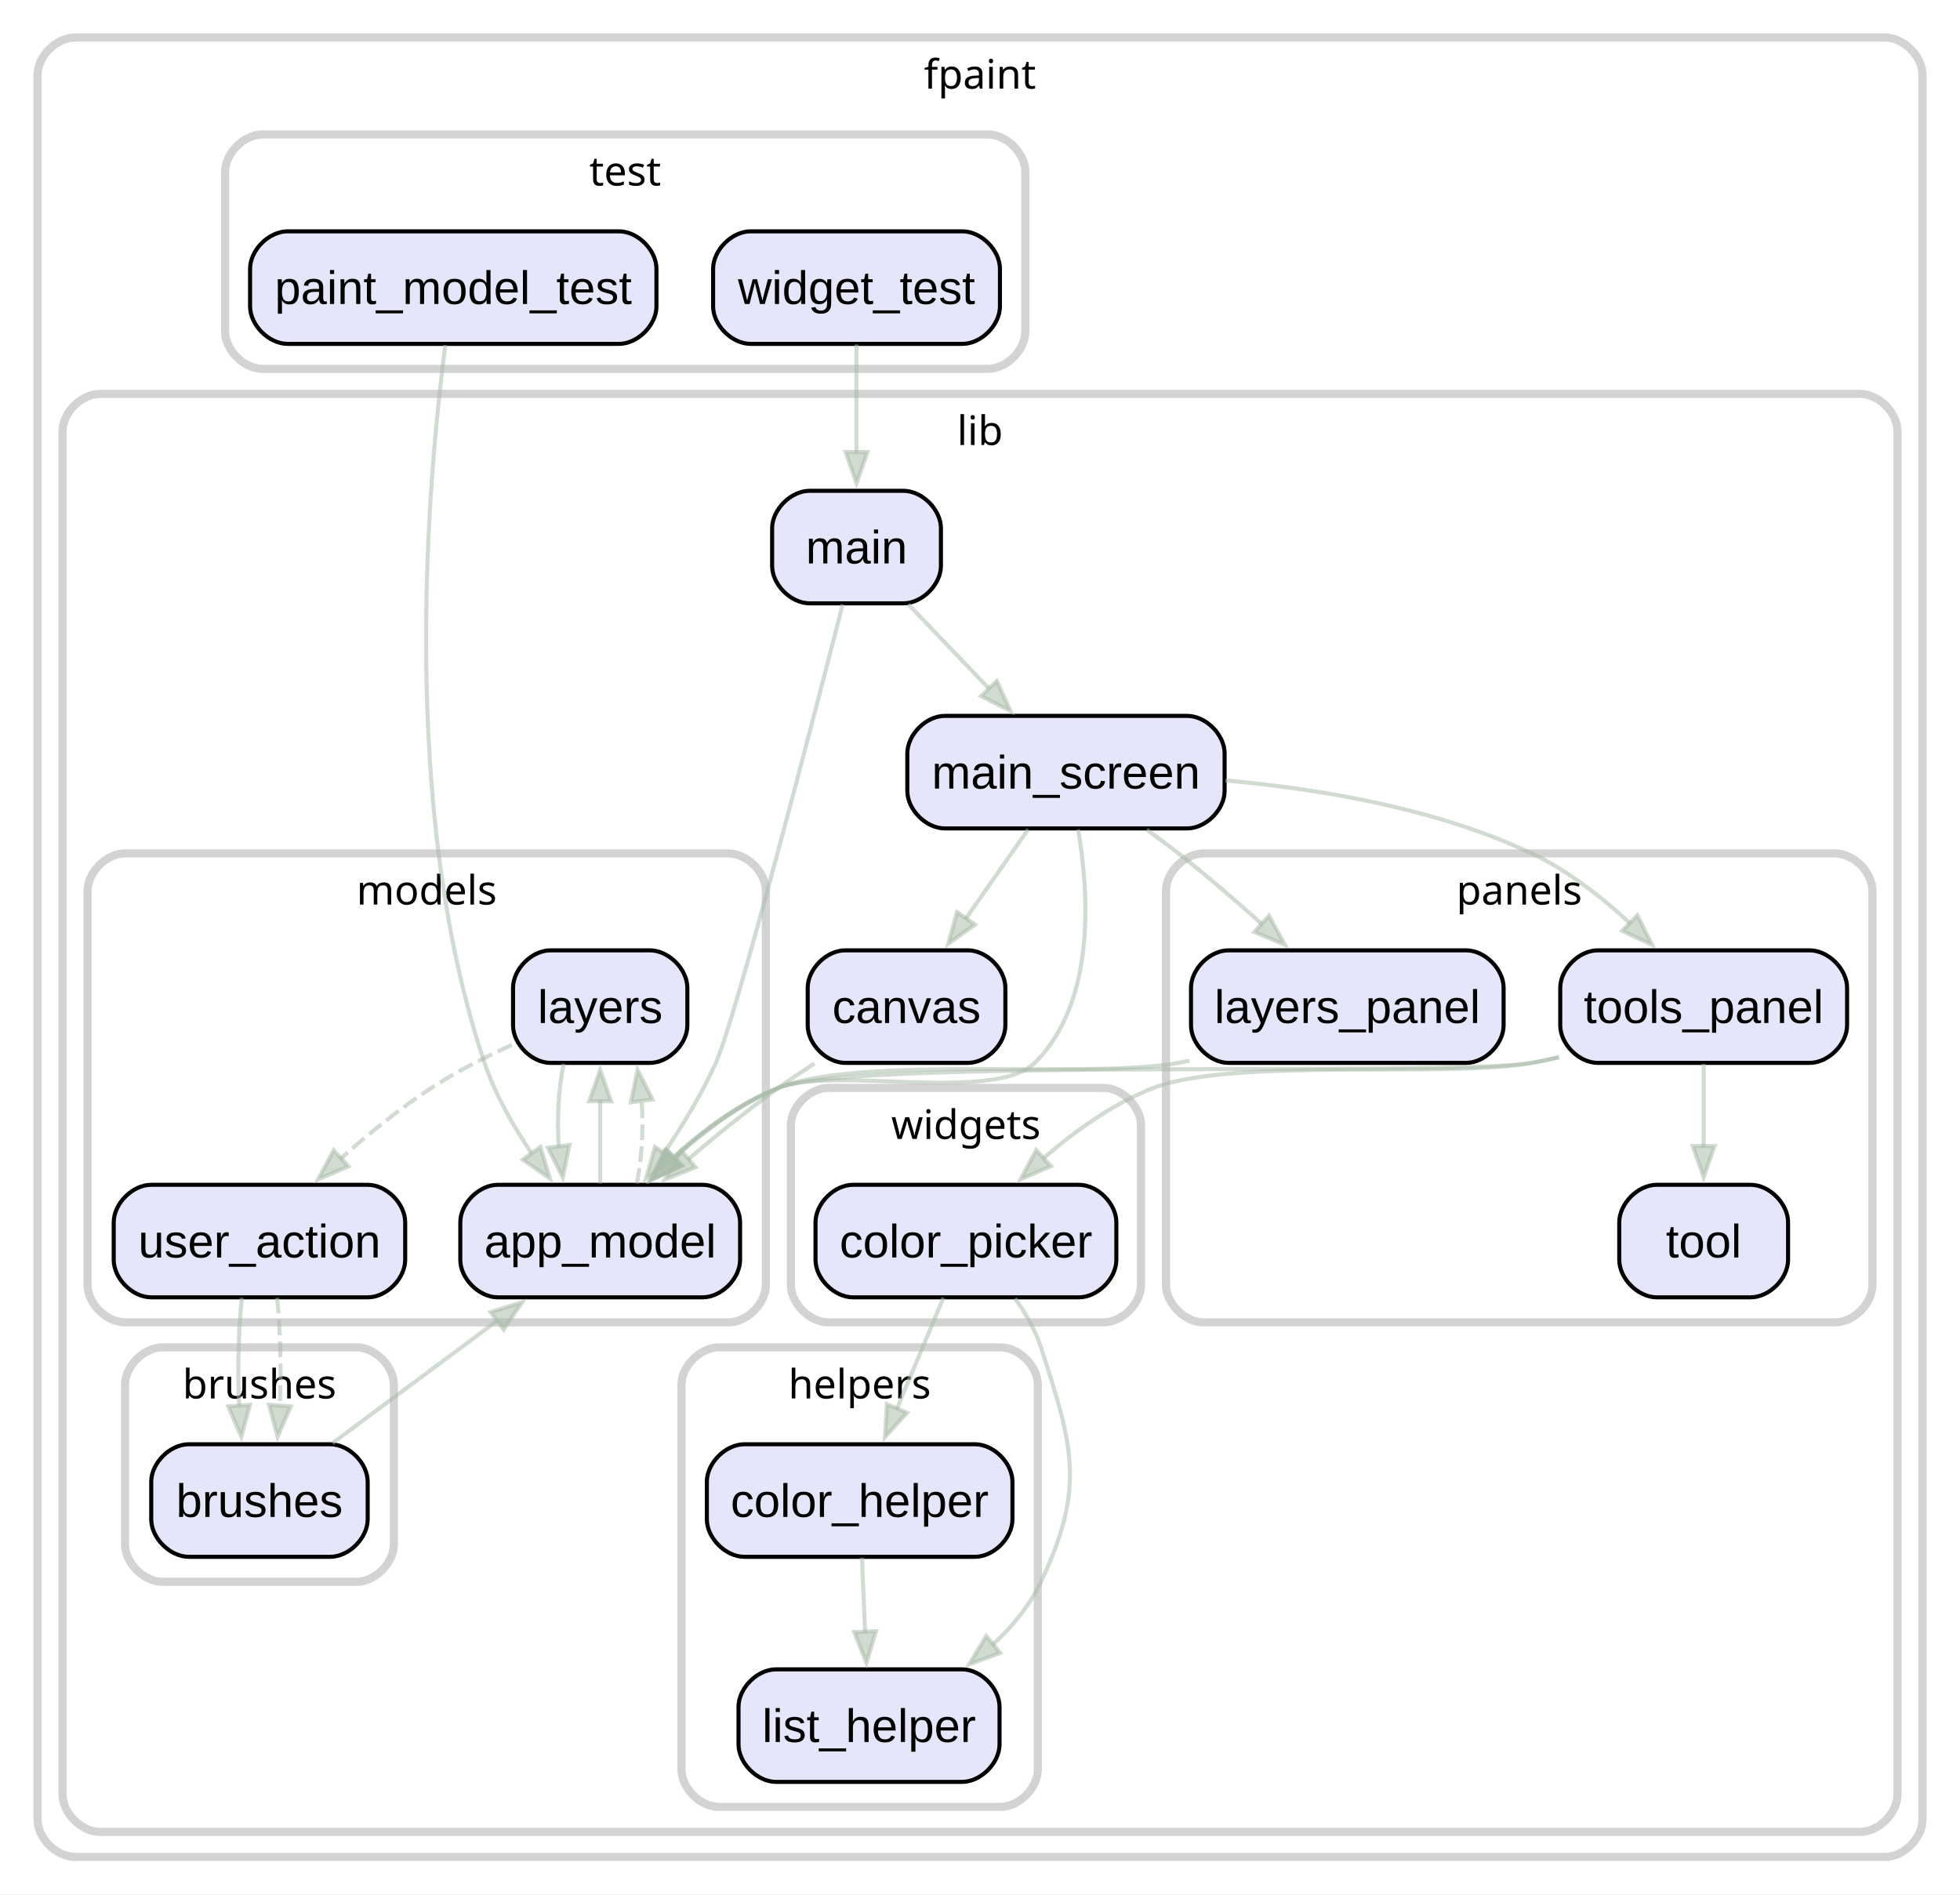
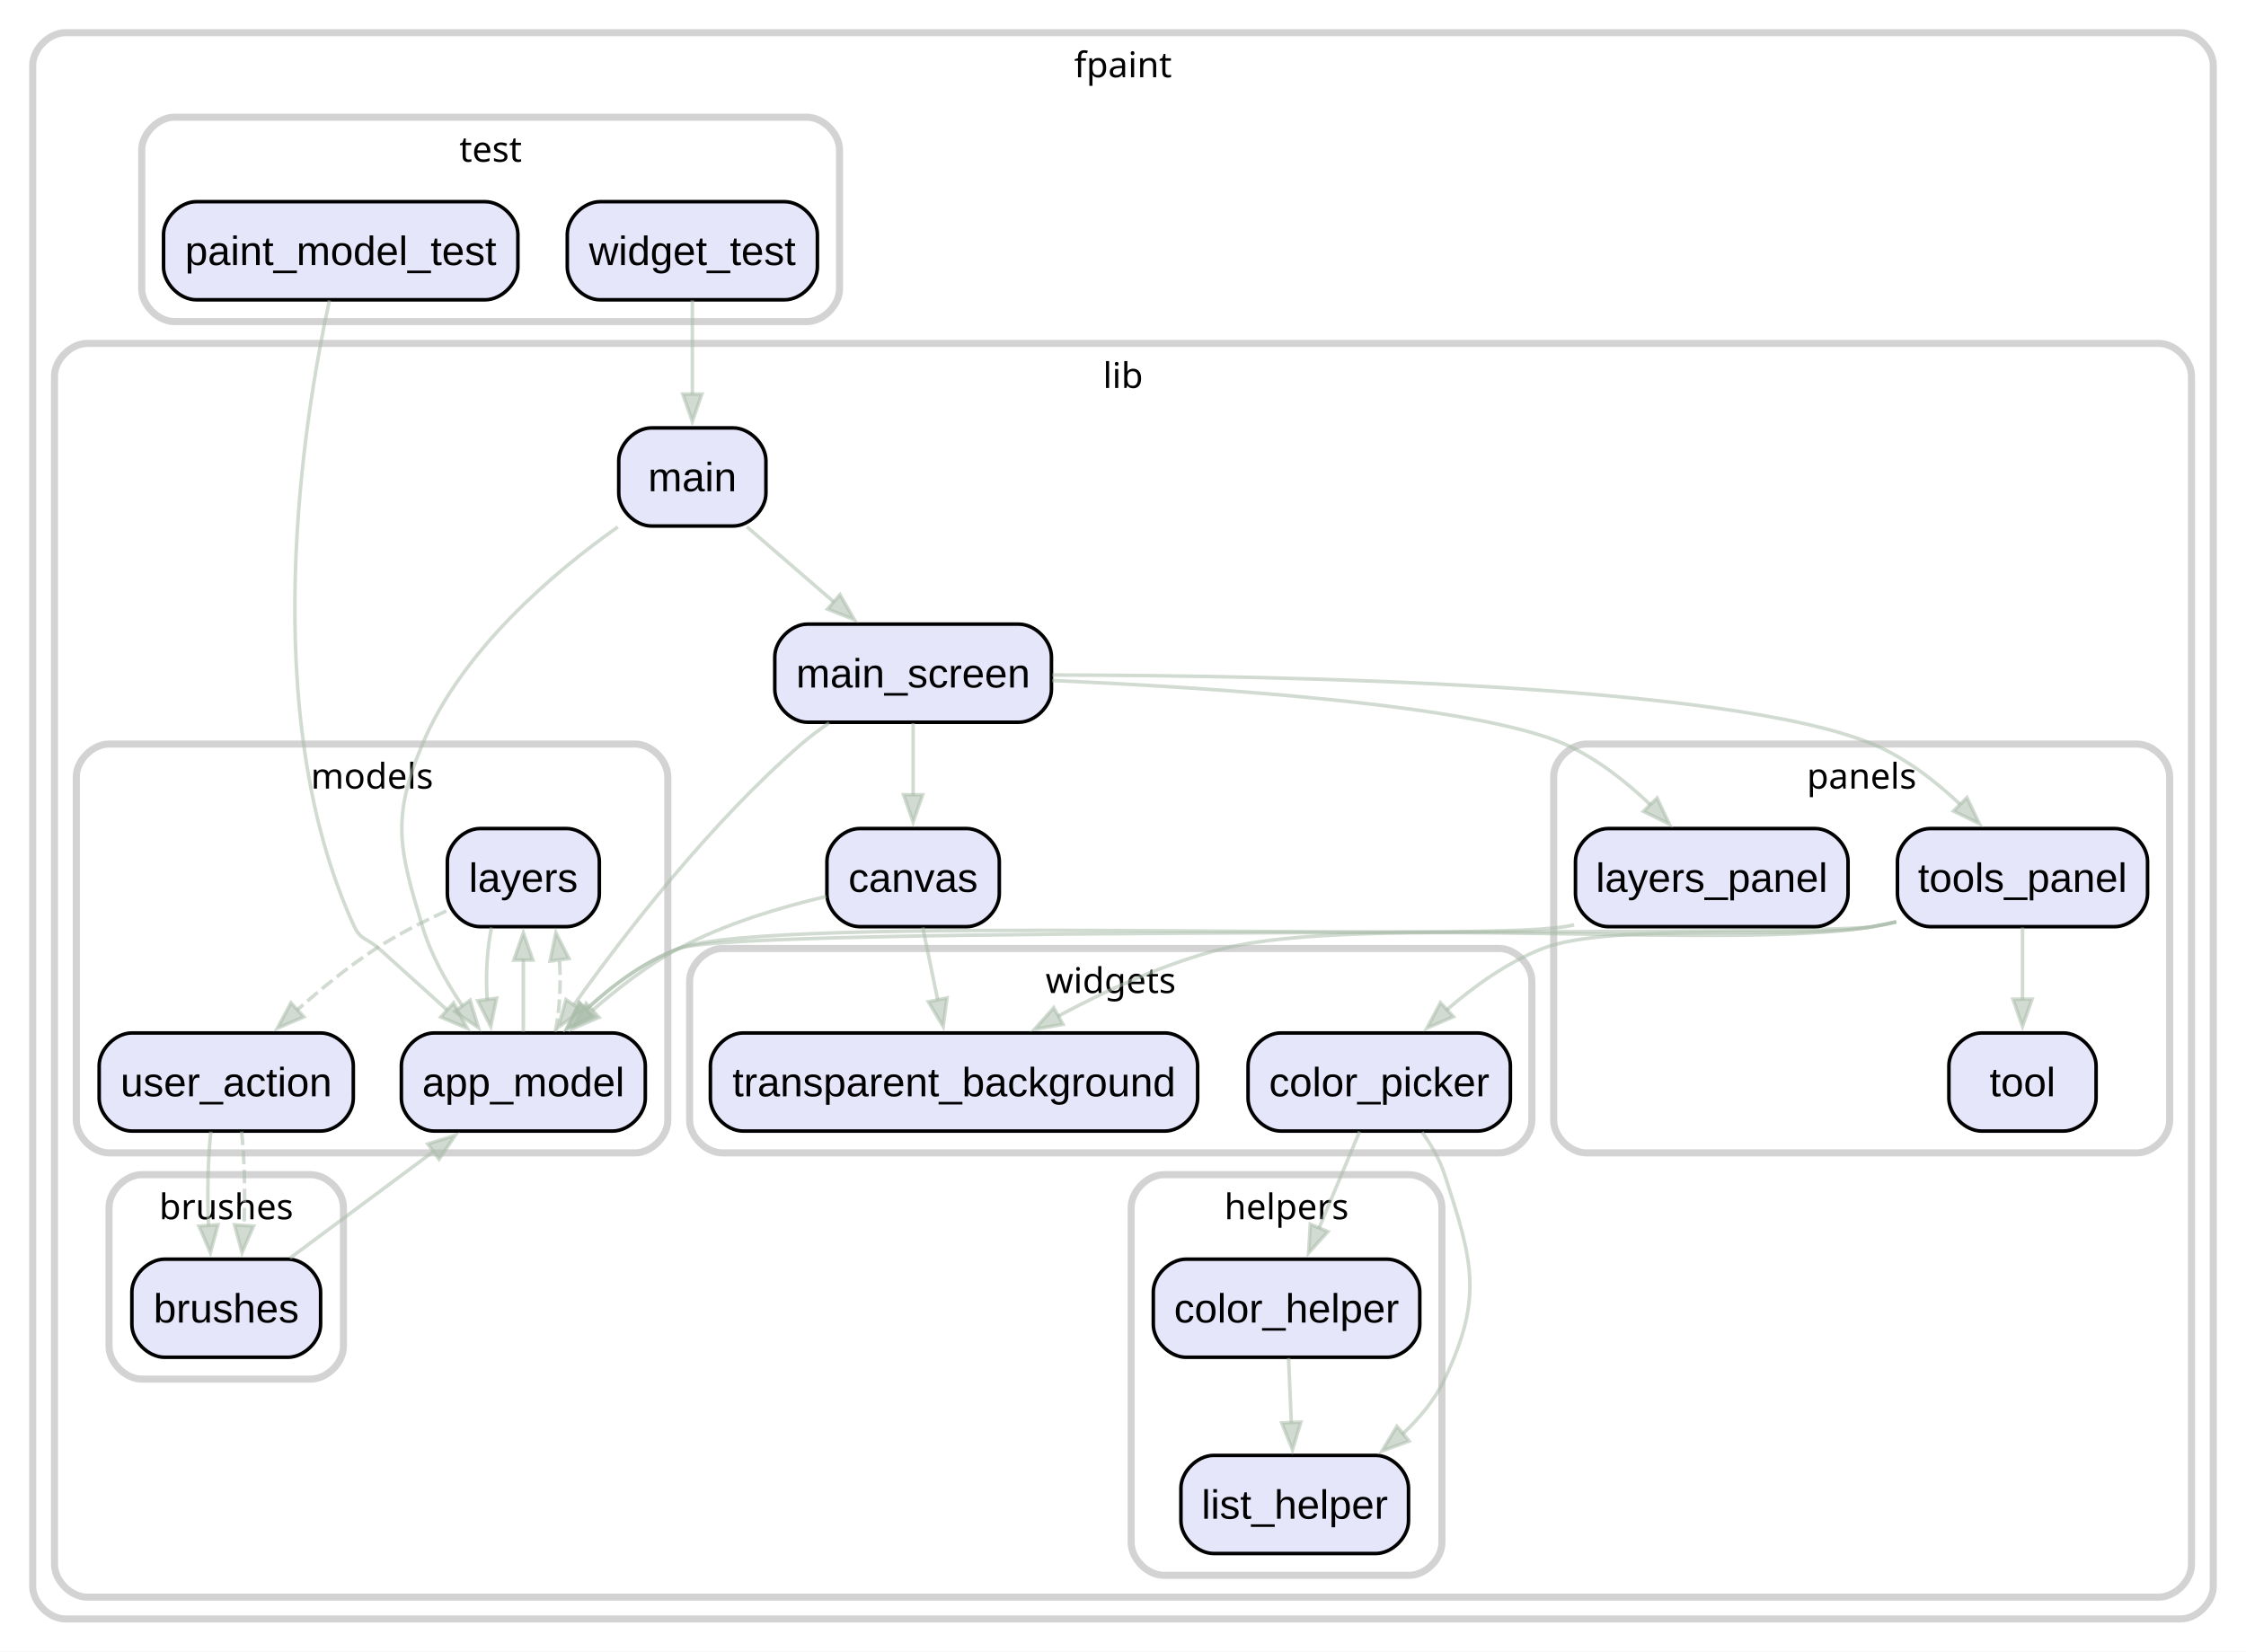
- <svg xmlns="http://www.w3.org/2000/svg" width="627pt" height="606pt" viewBox="0.00 0.00 627.00 606.00">
+ <svg xmlns="http://www.w3.org/2000/svg" width="824pt" height="606pt" viewBox="0.00 0.00 824.00 606.00">
  <g id="graph0" class="graph" transform="scale(1 1) rotate(0) translate(4 602)">
-     <polygon fill="white" stroke="none" points="-4,4 -4,-602 623,-602 623,4 -4,4" />
+     <polygon fill="white" stroke="none" points="-4,4 -4,-602 820,-602 820,4 -4,4" />
    <g id="clust1" class="cluster">
-       <path fill="none" stroke="lightgray" stroke-width="2.6" d="M20,-8C20,-8 599,-8 599,-8 605,-8 611,-14 611,-20 611,-20 611,-578 611,-578 611,-584 605,-590 599,-590 599,-590 20,-590 20,-590 14,-590 8,-584 8,-578 8,-578 8,-20 8,-20 8,-14 14,-8 20,-8" />
-       <text text-anchor="middle" x="309.5" y="-573.65" font-family="Arial Black" font-size="13.00">fpaint</text>
+       <path fill="none" stroke="lightgray" stroke-width="2.6" d="M20,-8C20,-8 796,-8 796,-8 802,-8 808,-14 808,-20 808,-20 808,-578 808,-578 808,-584 802,-590 796,-590 796,-590 20,-590 20,-590 14,-590 8,-584 8,-578 8,-578 8,-20 8,-20 8,-14 14,-8 20,-8" />
+       <text text-anchor="middle" x="408" y="-573.65" font-family="Arial Black" font-size="13.00">fpaint</text>
    </g>
    <g id="clust2" class="cluster">
-       <path fill="none" stroke="lightgray" stroke-width="2.6" d="M80,-484C80,-484 312,-484 312,-484 318,-484 324,-490 324,-496 324,-496 324,-547 324,-547 324,-553 318,-559 312,-559 312,-559 80,-559 80,-559 74,-559 68,-553 68,-547 68,-547 68,-496 68,-496 68,-490 74,-484 80,-484" />
-       <text text-anchor="middle" x="196" y="-542.65" font-family="Arial Black" font-size="13.00">test</text>
+       <path fill="none" stroke="lightgray" stroke-width="2.6" d="M60,-484C60,-484 292,-484 292,-484 298,-484 304,-490 304,-496 304,-496 304,-547 304,-547 304,-553 298,-559 292,-559 292,-559 60,-559 60,-559 54,-559 48,-553 48,-547 48,-547 48,-496 48,-496 48,-490 54,-484 60,-484" />
+       <text text-anchor="middle" x="176" y="-542.65" font-family="Arial Black" font-size="13.00">test</text>
    </g>
    <g id="clust3" class="cluster">
-       <path fill="none" stroke="lightgray" stroke-width="2.6" d="M28,-16C28,-16 591,-16 591,-16 597,-16 603,-22 603,-28 603,-28 603,-464 603,-464 603,-470 597,-476 591,-476 591,-476 28,-476 28,-476 22,-476 16,-470 16,-464 16,-464 16,-28 16,-28 16,-22 22,-16 28,-16" />
-       <text text-anchor="middle" x="309.5" y="-459.65" font-family="Arial Black" font-size="13.00">lib</text>
+       <path fill="none" stroke="lightgray" stroke-width="2.6" d="M28,-16C28,-16 788,-16 788,-16 794,-16 800,-22 800,-28 800,-28 800,-464 800,-464 800,-470 794,-476 788,-476 788,-476 28,-476 28,-476 22,-476 16,-470 16,-464 16,-464 16,-28 16,-28 16,-22 22,-16 28,-16" />
+       <text text-anchor="middle" x="408" y="-459.65" font-family="Arial Black" font-size="13.00">lib</text>
    </g>
    <g id="clust4" class="cluster">
      <path fill="none" stroke="lightgray" stroke-width="2.6" d="M48,-96C48,-96 110,-96 110,-96 116,-96 122,-102 122,-108 122,-108 122,-159 122,-159 122,-165 116,-171 110,-171 110,-171 48,-171 48,-171 42,-171 36,-165 36,-159 36,-159 36,-108 36,-108 36,-102 42,-96 48,-96" />
      <text text-anchor="middle" x="79" y="-154.65" font-family="Arial Black" font-size="13.00">brushes</text>
    </g>
    <g id="clust5" class="cluster">
-       <path fill="none" stroke="lightgray" stroke-width="2.6" d="M381,-179C381,-179 583,-179 583,-179 589,-179 595,-185 595,-191 595,-191 595,-317 595,-317 595,-323 589,-329 583,-329 583,-329 381,-329 381,-329 375,-329 369,-323 369,-317 369,-317 369,-191 369,-191 369,-185 375,-179 381,-179" />
-       <text text-anchor="middle" x="482" y="-312.65" font-family="Arial Black" font-size="13.00">panels</text>
+       <path fill="none" stroke="lightgray" stroke-width="2.6" d="M578,-179C578,-179 780,-179 780,-179 786,-179 792,-185 792,-191 792,-191 792,-317 792,-317 792,-323 786,-329 780,-329 780,-329 578,-329 578,-329 572,-329 566,-323 566,-317 566,-317 566,-191 566,-191 566,-185 572,-179 578,-179" />
+       <text text-anchor="middle" x="679" y="-312.65" font-family="Arial Black" font-size="13.00">panels</text>
    </g>
    <g id="clust6" class="cluster">
      <path fill="none" stroke="lightgray" stroke-width="2.6" d="M36,-179C36,-179 229,-179 229,-179 235,-179 241,-185 241,-191 241,-191 241,-317 241,-317 241,-323 235,-329 229,-329 229,-329 36,-329 36,-329 30,-329 24,-323 24,-317 24,-317 24,-191 24,-191 24,-185 30,-179 36,-179" />
      <text text-anchor="middle" x="132.5" y="-312.65" font-family="Arial Black" font-size="13.00">models</text>
    </g>
    <g id="clust7" class="cluster">
-       <path fill="none" stroke="lightgray" stroke-width="2.6" d="M226,-24C226,-24 316,-24 316,-24 322,-24 328,-30 328,-36 328,-36 328,-159 328,-159 328,-165 322,-171 316,-171 316,-171 226,-171 226,-171 220,-171 214,-165 214,-159 214,-159 214,-36 214,-36 214,-30 220,-24 226,-24" />
-       <text text-anchor="middle" x="271" y="-154.65" font-family="Arial Black" font-size="13.00">helpers</text>
+       <path fill="none" stroke="lightgray" stroke-width="2.6" d="M423,-24C423,-24 513,-24 513,-24 519,-24 525,-30 525,-36 525,-36 525,-159 525,-159 525,-165 519,-171 513,-171 513,-171 423,-171 423,-171 417,-171 411,-165 411,-159 411,-159 411,-36 411,-36 411,-30 417,-24 423,-24" />
+       <text text-anchor="middle" x="468" y="-154.65" font-family="Arial Black" font-size="13.00">helpers</text>
    </g>
    <g id="clust8" class="cluster">
-       <path fill="none" stroke="lightgray" stroke-width="2.6" d="M261,-179C261,-179 349,-179 349,-179 355,-179 361,-185 361,-191 361,-191 361,-242 361,-242 361,-248 355,-254 349,-254 349,-254 261,-254 261,-254 255,-254 249,-248 249,-242 249,-242 249,-191 249,-191 249,-185 255,-179 261,-179" />
-       <text text-anchor="middle" x="305" y="-237.65" font-family="Arial Black" font-size="13.00">widgets</text>
+       <path fill="none" stroke="lightgray" stroke-width="2.6" d="M261,-179C261,-179 546,-179 546,-179 552,-179 558,-185 558,-191 558,-191 558,-242 558,-242 558,-248 552,-254 546,-254 546,-254 261,-254 261,-254 255,-254 249,-248 249,-242 249,-242 249,-191 249,-191 249,-185 255,-179 261,-179" />
+       <text text-anchor="middle" x="403.5" y="-237.65" font-family="Arial Black" font-size="13.00">widgets</text>
    </g>
    <g id="node1" class="node">
-       <path fill="Lavender" stroke="black" stroke-width="1.3" d="M194,-528C194,-528 88,-528 88,-528 82,-528 76,-522 76,-516 76,-516 76,-504 76,-504 76,-498 82,-492 88,-492 88,-492 194,-492 194,-492 200,-492 206,-498 206,-504 206,-504 206,-516 206,-516 206,-522 200,-528 194,-528" />
-       <text text-anchor="middle" x="141" y="-504.75" font-family="Arial" font-size="15.00">paint_model_test</text>
+       <path fill="Lavender" stroke="black" stroke-width="1.3" d="M174,-528C174,-528 68,-528 68,-528 62,-528 56,-522 56,-516 56,-516 56,-504 56,-504 56,-498 62,-492 68,-492 68,-492 174,-492 174,-492 180,-492 186,-498 186,-504 186,-504 186,-516 186,-516 186,-522 180,-528 174,-528" />
+       <text text-anchor="middle" x="121" y="-504.75" font-family="Arial" font-size="15.00">paint_model_test</text>
    </g>
    <g id="node9" class="node">
      <path fill="Lavender" stroke="black" stroke-width="1.3" d="M220.75,-223C220.75,-223 155.25,-223 155.25,-223 149.25,-223 143.25,-217 143.25,-211 143.25,-211 143.25,-199 143.25,-199 143.25,-193 149.25,-187 155.25,-187 155.25,-187 220.75,-187 220.75,-187 226.75,-187 232.75,-193 232.75,-199 232.75,-199 232.75,-211 232.75,-211 232.75,-217 226.75,-223 220.75,-223" />
      <text text-anchor="middle" x="188" y="-199.75" font-family="Arial" font-size="15.00">app_model</text>
    </g>
    <g id="edge1" class="edge">
-       <path fill="none" stroke="#aabbaa" stroke-width="1.3" stroke-opacity="0.533" d="M138.45,-491.63C133.09,-450.44 123.3,-344.15 151,-262 154.43,-251.84 160.17,-241.75 166.12,-232.99" />
-       <polygon fill="#aabbaa" fill-opacity="0.533" stroke="#aabbaa" stroke-width="1.3" stroke-opacity="0.533" points="168.88,-235.14 171.92,-224.99 163.22,-231.03 168.88,-235.14" />
+       <path fill="none" stroke="#aabbaa" stroke-width="1.3" stroke-opacity="0.533" d="M116.86,-491.79C107.76,-450.05 89.53,-341.06 126,-262 128.24,-257.14 131.02,-257.57 135,-254 143.19,-246.65 152.06,-238.64 160.16,-231.3" />
+       <polygon fill="#aabbaa" fill-opacity="0.533" stroke="#aabbaa" stroke-width="1.3" stroke-opacity="0.533" points="162.39,-234 167.45,-224.69 157.69,-228.82 162.39,-234" />
    </g>
    <g id="node2" class="node">
-       <path fill="Lavender" stroke="black" stroke-width="1.3" d="M303.88,-528C303.88,-528 236.12,-528 236.12,-528 230.12,-528 224.12,-522 224.12,-516 224.12,-516 224.12,-504 224.12,-504 224.12,-498 230.12,-492 236.12,-492 236.12,-492 303.88,-492 303.88,-492 309.88,-492 315.88,-498 315.88,-504 315.88,-504 315.88,-516 315.88,-516 315.88,-522 309.88,-528 303.88,-528" />
-       <text text-anchor="middle" x="270" y="-504.75" font-family="Arial" font-size="15.00">widget_test</text>
+       <path fill="Lavender" stroke="black" stroke-width="1.3" d="M283.88,-528C283.88,-528 216.12,-528 216.12,-528 210.12,-528 204.12,-522 204.12,-516 204.12,-516 204.12,-504 204.12,-504 204.12,-498 210.12,-492 216.12,-492 216.12,-492 283.88,-492 283.88,-492 289.88,-492 295.88,-498 295.88,-504 295.88,-504 295.88,-516 295.88,-516 295.88,-522 289.88,-528 283.88,-528" />
+       <text text-anchor="middle" x="250" y="-504.75" font-family="Arial" font-size="15.00">widget_test</text>
    </g>
    <g id="node10" class="node">
-       <path fill="Lavender" stroke="black" stroke-width="1.3" d="M285,-445C285,-445 255,-445 255,-445 249,-445 243,-439 243,-433 243,-433 243,-421 243,-421 243,-415 249,-409 255,-409 255,-409 285,-409 285,-409 291,-409 297,-415 297,-421 297,-421 297,-433 297,-433 297,-439 291,-445 285,-445" />
-       <text text-anchor="middle" x="270" y="-421.75" font-family="Arial" font-size="15.00">main</text>
+       <path fill="Lavender" stroke="black" stroke-width="1.3" d="M265,-445C265,-445 235,-445 235,-445 229,-445 223,-439 223,-433 223,-433 223,-421 223,-421 223,-415 229,-409 235,-409 235,-409 265,-409 265,-409 271,-409 277,-415 277,-421 277,-421 277,-433 277,-433 277,-439 271,-445 265,-445" />
+       <text text-anchor="middle" x="250" y="-421.75" font-family="Arial" font-size="15.00">main</text>
    </g>
    <g id="edge2" class="edge">
-       <path fill="none" stroke="#aabbaa" stroke-width="1.3" stroke-opacity="0.533" d="M270,-491.82C270,-481.8 270,-468.88 270,-457.29" />
-       <polygon fill="#aabbaa" fill-opacity="0.533" stroke="#aabbaa" stroke-width="1.3" stroke-opacity="0.533" points="273.5,-457.4 270,-447.4 266.5,-457.4 273.5,-457.4" />
+       <path fill="none" stroke="#aabbaa" stroke-width="1.3" stroke-opacity="0.533" d="M250,-491.82C250,-481.8 250,-468.88 250,-457.29" />
+       <polygon fill="#aabbaa" fill-opacity="0.533" stroke="#aabbaa" stroke-width="1.3" stroke-opacity="0.533" points="253.5,-457.4 250,-447.4 246.5,-457.4 253.5,-457.4" />
    </g>
    <g id="node3" class="node">
      <path fill="Lavender" stroke="black" stroke-width="1.3" d="M101.62,-140C101.62,-140 56.38,-140 56.38,-140 50.38,-140 44.38,-134 44.38,-128 44.38,-128 44.38,-116 44.38,-116 44.38,-110 50.38,-104 56.38,-104 56.38,-104 101.62,-104 101.62,-104 107.62,-104 113.62,-110 113.62,-116 113.62,-116 113.62,-128 113.62,-128 113.62,-134 107.62,-140 101.62,-140" />
      <text text-anchor="middle" x="79" y="-116.75" font-family="Arial" font-size="15.00">brushes</text>
    </g>
    <g id="edge3" class="edge">
      <path fill="none" stroke="#aabbaa" stroke-width="1.3" stroke-opacity="0.533" d="M102.34,-140.35C117.71,-151.77 138.05,-166.88 155.05,-179.52" />
      <polygon fill="#aabbaa" fill-opacity="0.533" stroke="#aabbaa" stroke-width="1.3" stroke-opacity="0.533" points="152.92,-182.29 163.04,-185.45 157.1,-176.68 152.92,-182.29" />
    </g>
    <g id="node4" class="node">
-       <path fill="Lavender" stroke="black" stroke-width="1.3" d="M574.88,-298C574.88,-298 507.12,-298 507.12,-298 501.12,-298 495.12,-292 495.12,-286 495.12,-286 495.12,-274 495.12,-274 495.12,-268 501.12,-262 507.12,-262 507.12,-262 574.88,-262 574.88,-262 580.88,-262 586.88,-268 586.88,-274 586.88,-274 586.88,-286 586.88,-286 586.88,-292 580.88,-298 574.88,-298" />
-       <text text-anchor="middle" x="541" y="-274.75" font-family="Arial" font-size="15.00">tools_panel</text>
+       <path fill="Lavender" stroke="black" stroke-width="1.3" d="M771.88,-298C771.88,-298 704.12,-298 704.12,-298 698.12,-298 692.12,-292 692.12,-286 692.12,-286 692.12,-274 692.12,-274 692.12,-268 698.12,-262 704.12,-262 704.12,-262 771.88,-262 771.88,-262 777.88,-262 783.88,-268 783.88,-274 783.88,-274 783.88,-286 783.88,-286 783.88,-292 777.88,-298 771.88,-298" />
+       <text text-anchor="middle" x="738" y="-274.75" font-family="Arial" font-size="15.00">tools_panel</text>
    </g>
    <g id="node6" class="node">
-       <path fill="Lavender" stroke="black" stroke-width="1.3" d="M556,-223C556,-223 526,-223 526,-223 520,-223 514,-217 514,-211 514,-211 514,-199 514,-199 514,-193 520,-187 526,-187 526,-187 556,-187 556,-187 562,-187 568,-193 568,-199 568,-199 568,-211 568,-211 568,-217 562,-223 556,-223" />
-       <text text-anchor="middle" x="541" y="-199.75" font-family="Arial" font-size="15.00">tool</text>
+       <path fill="Lavender" stroke="black" stroke-width="1.3" d="M753,-223C753,-223 723,-223 723,-223 717,-223 711,-217 711,-211 711,-211 711,-199 711,-199 711,-193 717,-187 723,-187 723,-187 753,-187 753,-187 759,-187 765,-193 765,-199 765,-199 765,-211 765,-211 765,-217 759,-223 753,-223" />
+       <text text-anchor="middle" x="738" y="-199.75" font-family="Arial" font-size="15.00">tool</text>
    </g>
    <g id="edge5" class="edge">
-       <path fill="none" stroke="#aabbaa" stroke-width="1.3" stroke-opacity="0.533" d="M541,-261.7C541,-253.76 541,-244.12 541,-235.11" />
-       <polygon fill="#aabbaa" fill-opacity="0.533" stroke="#aabbaa" stroke-width="1.3" stroke-opacity="0.533" points="544.5,-235.4 541,-225.4 537.5,-235.4 544.5,-235.4" />
+       <path fill="none" stroke="#aabbaa" stroke-width="1.3" stroke-opacity="0.533" d="M738,-261.7C738,-253.76 738,-244.12 738,-235.11" />
+       <polygon fill="#aabbaa" fill-opacity="0.533" stroke="#aabbaa" stroke-width="1.3" stroke-opacity="0.533" points="741.5,-235.4 738,-225.4 734.5,-235.4 741.5,-235.4" />
    </g>
    <g id="edge4" class="edge">
-       <path fill="none" stroke="#aabbaa" stroke-width="1.3" stroke-opacity="0.533" d="M494.7,-263.74C491.77,-263.07 488.86,-262.48 486,-262 459.58,-257.56 270.01,-263.6 245,-254 232.37,-249.15 220.55,-240.25 210.98,-231.42" />
-       <polygon fill="#aabbaa" fill-opacity="0.533" stroke="#aabbaa" stroke-width="1.3" stroke-opacity="0.533" points="213.52,-229.02 203.94,-224.5 208.61,-234.01 213.52,-229.02" />
+       <path fill="none" stroke="#aabbaa" stroke-width="1.3" stroke-opacity="0.533" d="M691.71,-263.69C688.78,-263.03 685.86,-262.46 683,-262 658.97,-258.15 267.79,-262.55 245,-254 232.33,-249.25 220.5,-240.37 210.94,-231.52" />
+       <polygon fill="#aabbaa" fill-opacity="0.533" stroke="#aabbaa" stroke-width="1.3" stroke-opacity="0.533" points="213.49,-229.12 203.91,-224.58 208.56,-234.1 213.49,-229.12" />
    </g>
    <g id="node15" class="node">
-       <path fill="Lavender" stroke="black" stroke-width="1.3" d="M341.12,-223C341.12,-223 268.88,-223 268.88,-223 262.88,-223 256.88,-217 256.88,-211 256.88,-211 256.88,-199 256.88,-199 256.88,-193 262.88,-187 268.88,-187 268.88,-187 341.12,-187 341.12,-187 347.12,-187 353.12,-193 353.12,-199 353.12,-199 353.12,-211 353.12,-211 353.12,-217 347.12,-223 341.12,-223" />
-       <text text-anchor="middle" x="305" y="-199.75" font-family="Arial" font-size="15.00">color_picker</text>
+       <path fill="Lavender" stroke="black" stroke-width="1.3" d="M423.38,-223C423.38,-223 268.62,-223 268.62,-223 262.62,-223 256.62,-217 256.62,-211 256.62,-211 256.62,-199 256.62,-199 256.62,-193 262.62,-187 268.62,-187 268.62,-187 423.38,-187 423.38,-187 429.38,-187 435.38,-193 435.38,-199 435.38,-199 435.38,-211 435.38,-211 435.38,-217 429.38,-223 423.38,-223" />
+       <text text-anchor="middle" x="346" y="-199.75" font-family="Arial" font-size="15.00">transparent_background</text>
+     </g>
+     <g id="edge7" class="edge">
+       <path fill="none" stroke="#aabbaa" stroke-width="1.3" stroke-opacity="0.533" d="M691.7,-263.74C688.77,-263.07 685.86,-262.48 683,-262 630.81,-253.22 496.37,-266.71 445,-254 423.86,-248.77 401.92,-238.68 384.08,-229.1" />
+       <polygon fill="#aabbaa" fill-opacity="0.533" stroke="#aabbaa" stroke-width="1.3" stroke-opacity="0.533" points="385.98,-226.15 375.54,-224.35 382.58,-232.27 385.98,-226.15" />
+     </g>
+     <g id="node16" class="node">
+       <path fill="Lavender" stroke="black" stroke-width="1.3" d="M538.12,-223C538.12,-223 465.88,-223 465.88,-223 459.88,-223 453.88,-217 453.88,-211 453.88,-211 453.88,-199 453.88,-199 453.88,-193 459.88,-187 465.88,-187 465.88,-187 538.12,-187 538.12,-187 544.12,-187 550.12,-193 550.12,-199 550.12,-199 550.12,-211 550.12,-211 550.12,-217 544.12,-223 538.12,-223" />
+       <text text-anchor="middle" x="502" y="-199.75" font-family="Arial" font-size="15.00">color_picker</text>
    </g>
    <g id="edge6" class="edge">
-       <path fill="none" stroke="#aabbaa" stroke-width="1.3" stroke-opacity="0.533" d="M494.68,-263.85C491.76,-263.15 488.85,-262.53 486,-262 459.5,-257.1 390.12,-263.75 365,-254 352.05,-248.97 339.71,-240.09 329.62,-231.33" />
-       <polygon fill="#aabbaa" fill-opacity="0.533" stroke="#aabbaa" stroke-width="1.3" stroke-opacity="0.533" points="332.22,-228.96 322.49,-224.76 327.47,-234.11 332.22,-228.96" />
+       <path fill="none" stroke="#aabbaa" stroke-width="1.3" stroke-opacity="0.533" d="M691.68,-263.85C688.76,-263.15 685.85,-262.53 683,-262 656.5,-257.1 587.12,-263.75 562,-254 549.05,-248.97 536.71,-240.09 526.62,-231.33" />
+       <polygon fill="#aabbaa" fill-opacity="0.533" stroke="#aabbaa" stroke-width="1.3" stroke-opacity="0.533" points="529.22,-228.96 519.49,-224.76 524.47,-234.11 529.22,-228.96" />
    </g>
    <g id="node5" class="node">
-       <path fill="Lavender" stroke="black" stroke-width="1.3" d="M465,-298C465,-298 389,-298 389,-298 383,-298 377,-292 377,-286 377,-286 377,-274 377,-274 377,-268 383,-262 389,-262 389,-262 465,-262 465,-262 471,-262 477,-268 477,-274 477,-274 477,-286 477,-286 477,-292 471,-298 465,-298" />
-       <text text-anchor="middle" x="427" y="-274.75" font-family="Arial" font-size="15.00">layers_panel</text>
-     </g>
-     <g id="edge7" class="edge">
-       <path fill="none" stroke="#aabbaa" stroke-width="1.3" stroke-opacity="0.533" d="M376.51,-262.7C375.33,-262.45 374.16,-262.22 373,-262 344.98,-256.79 271.45,-264.6 245,-254 232.62,-249.04 220.97,-240.29 211.47,-231.61" />
-       <polygon fill="#aabbaa" fill-opacity="0.533" stroke="#aabbaa" stroke-width="1.3" stroke-opacity="0.533" points="214.09,-229.27 204.48,-224.81 209.2,-234.29 214.09,-229.27" />
+       <path fill="Lavender" stroke="black" stroke-width="1.3" d="M662,-298C662,-298 586,-298 586,-298 580,-298 574,-292 574,-286 574,-286 574,-274 574,-274 574,-268 580,-262 586,-262 586,-262 662,-262 662,-262 668,-262 674,-268 674,-274 674,-274 674,-286 674,-286 674,-292 668,-298 662,-298" />
+       <text text-anchor="middle" x="624" y="-274.75" font-family="Arial" font-size="15.00">layers_panel</text>
+     </g>
+     <g id="edge8" class="edge">
+       <path fill="none" stroke="#aabbaa" stroke-width="1.3" stroke-opacity="0.533" d="M573.52,-262.64C572.34,-262.41 571.16,-262.19 570,-262 534.37,-256.07 278.78,-266.8 245,-254 232.35,-249.21 220.52,-240.32 210.96,-231.48" />
+       <polygon fill="#aabbaa" fill-opacity="0.533" stroke="#aabbaa" stroke-width="1.3" stroke-opacity="0.533" points="213.5,-229.08 203.93,-224.54 208.58,-234.06 213.5,-229.08" />
    </g>
    <g id="node7" class="node">
      <path fill="Lavender" stroke="black" stroke-width="1.3" d="M203.88,-298C203.88,-298 172.12,-298 172.12,-298 166.12,-298 160.12,-292 160.12,-286 160.12,-286 160.12,-274 160.12,-274 160.12,-268 166.12,-262 172.12,-262 172.12,-262 203.88,-262 203.88,-262 209.88,-262 215.88,-268 215.88,-274 215.88,-274 215.88,-286 215.88,-286 215.88,-292 209.88,-298 203.88,-298" />
      <text text-anchor="middle" x="188" y="-274.75" font-family="Arial" font-size="15.00">layers</text>
    </g>
    <g id="node8" class="node">
      <path fill="Lavender" stroke="black" stroke-width="1.3" d="M113.62,-223C113.62,-223 44.38,-223 44.38,-223 38.38,-223 32.38,-217 32.38,-211 32.38,-211 32.38,-199 32.38,-199 32.38,-193 38.38,-187 44.38,-187 44.38,-187 113.62,-187 113.62,-187 119.62,-187 125.62,-193 125.62,-199 125.62,-199 125.62,-211 125.62,-211 125.62,-217 119.62,-223 113.62,-223" />
      <text text-anchor="middle" x="79" y="-199.75" font-family="Arial" font-size="15.00">user_action</text>
    </g>
-     <g id="edge9" class="edge">
+     <g id="edge10" class="edge">
      <path fill="none" stroke="#aabbaa" stroke-width="1.3" stroke-dasharray="5,2" stroke-opacity="0.533" d="M159.73,-267.74C151.19,-263.86 141.97,-259.17 134,-254 123.9,-247.45 113.72,-239.15 104.91,-231.3" />
      <polygon fill="#aabbaa" fill-opacity="0.533" stroke="#aabbaa" stroke-width="1.3" stroke-opacity="0.533" points="107.47,-228.9 97.74,-224.71 102.74,-234.05 107.47,-228.9" />
    </g>
-     <g id="edge8" class="edge">
+     <g id="edge9" class="edge">
      <path fill="none" stroke="#aabbaa" stroke-width="1.3" stroke-opacity="0.533" d="M176.32,-261.7C174.66,-253.76 174.13,-244.12 174.75,-235.11" />
      <polygon fill="#aabbaa" fill-opacity="0.533" stroke="#aabbaa" stroke-width="1.3" stroke-opacity="0.533" points="178.19,-235.75 176.04,-225.38 171.25,-234.83 178.19,-235.75" />
    </g>
-     <g id="edge10" class="edge">
+     <g id="edge11" class="edge">
      <path fill="none" stroke="#aabbaa" stroke-width="1.3" stroke-opacity="0.533" d="M73.36,-186.82C72.28,-176.8 71.99,-163.88 72.49,-152.29" />
      <polygon fill="#aabbaa" fill-opacity="0.533" stroke="#aabbaa" stroke-width="1.3" stroke-opacity="0.533" points="75.97,-152.62 73.2,-142.4 68.99,-152.12 75.97,-152.62" />
    </g>
-     <g id="edge11" class="edge">
+     <g id="edge12" class="edge">
      <path fill="none" stroke="#aabbaa" stroke-width="1.3" stroke-dasharray="5,2" stroke-opacity="0.533" d="M84.64,-186.82C85.72,-176.8 86.01,-163.88 85.51,-152.29" />
      <polygon fill="#aabbaa" fill-opacity="0.533" stroke="#aabbaa" stroke-width="1.3" stroke-opacity="0.533" points="89.01,-152.12 84.8,-142.4 82.03,-152.62 89.01,-152.12" />
    </g>
-     <g id="edge12" class="edge">
+     <g id="edge13" class="edge">
      <path fill="none" stroke="#aabbaa" stroke-width="1.3" stroke-opacity="0.533" d="M188,-223.43C188,-231.39 188,-241.03 188,-250.04" />
      <polygon fill="#aabbaa" fill-opacity="0.533" stroke="#aabbaa" stroke-width="1.3" stroke-opacity="0.533" points="184.5,-249.73 188,-259.73 191.5,-249.73 184.5,-249.73" />
    </g>
-     <g id="edge13" class="edge">
+     <g id="edge14" class="edge">
      <path fill="none" stroke="#aabbaa" stroke-width="1.3" stroke-dasharray="5,2" stroke-opacity="0.533" d="M199.71,-223.43C201.36,-231.39 201.87,-241.03 201.24,-250.04" />
      <polygon fill="#aabbaa" fill-opacity="0.533" stroke="#aabbaa" stroke-width="1.3" stroke-opacity="0.533" points="197.8,-249.37 199.94,-259.75 204.74,-250.3 197.8,-249.37" />
    </g>
+     <g id="edge16" class="edge">
+       <path fill="none" stroke="#aabbaa" stroke-width="1.3" stroke-opacity="0.533" d="M222.68,-408.67C198.69,-391.69 165.45,-363.38 151,-329 139.46,-301.55 142.43,-290.52 151,-262 154.09,-251.73 159.73,-241.61 165.7,-232.86" />
+       <polygon fill="#aabbaa" fill-opacity="0.533" stroke="#aabbaa" stroke-width="1.3" stroke-opacity="0.533" points="168.47,-235.01 171.56,-224.87 162.82,-230.87 168.47,-235.01" />
+     </g>
+     <g id="node12" class="node">
+       <path fill="Lavender" stroke="black" stroke-width="1.3" d="M369.75,-373C369.75,-373 292.25,-373 292.25,-373 286.25,-373 280.25,-367 280.25,-361 280.25,-361 280.25,-349 280.25,-349 280.25,-343 286.25,-337 292.25,-337 292.25,-337 369.75,-337 369.75,-337 375.75,-337 381.75,-343 381.75,-349 381.75,-349 381.75,-361 381.75,-361 381.75,-367 375.75,-373 369.75,-373" />
+       <text text-anchor="middle" x="331" y="-349.75" font-family="Arial" font-size="15.00">main_screen</text>
+     </g>
    <g id="edge15" class="edge">
-       <path fill="none" stroke="#aabbaa" stroke-width="1.3" stroke-opacity="0.533" d="M265.59,-408.71C255.5,-369.37 231.14,-275.54 225,-262 220.5,-252.08 214.36,-241.95 208.37,-233.07" />
-       <polygon fill="#aabbaa" fill-opacity="0.533" stroke="#aabbaa" stroke-width="1.3" stroke-opacity="0.533" points="211.26,-231.1 202.65,-224.93 205.53,-235.12 211.26,-231.1" />
-     </g>
-     <g id="node12" class="node">
-       <path fill="Lavender" stroke="black" stroke-width="1.3" d="M375.75,-373C375.75,-373 298.25,-373 298.25,-373 292.25,-373 286.25,-367 286.25,-361 286.25,-361 286.25,-349 286.25,-349 286.25,-343 292.25,-337 298.25,-337 298.25,-337 375.75,-337 375.75,-337 381.75,-337 387.75,-343 387.75,-349 387.75,-349 387.75,-361 387.75,-361 387.75,-367 381.75,-373 375.75,-373" />
-       <text text-anchor="middle" x="337" y="-349.75" font-family="Arial" font-size="15.00">main_screen</text>
-     </g>
-     <g id="edge14" class="edge">
-       <path fill="none" stroke="#aabbaa" stroke-width="1.3" stroke-opacity="0.533" d="M286.56,-408.7C294.35,-400.56 303.8,-390.69 312.4,-381.7" />
-       <polygon fill="#aabbaa" fill-opacity="0.533" stroke="#aabbaa" stroke-width="1.3" stroke-opacity="0.533" points="314.88,-384.17 319.27,-374.53 309.83,-379.33 314.88,-384.17" />
+       <path fill="none" stroke="#aabbaa" stroke-width="1.3" stroke-opacity="0.533" d="M270.02,-408.7C279.66,-400.37 291.4,-390.22 301.99,-381.07" />
+       <polygon fill="#aabbaa" fill-opacity="0.533" stroke="#aabbaa" stroke-width="1.3" stroke-opacity="0.533" points="304.16,-383.82 309.44,-374.63 299.58,-378.52 304.16,-383.82" />
    </g>
    <g id="node11" class="node">
-       <path fill="Lavender" stroke="black" stroke-width="1.3" d="M305.62,-298C305.62,-298 266.38,-298 266.38,-298 260.38,-298 254.38,-292 254.38,-286 254.38,-286 254.38,-274 254.38,-274 254.38,-268 260.38,-262 266.38,-262 266.38,-262 305.62,-262 305.62,-262 311.62,-262 317.62,-268 317.62,-274 317.62,-274 317.62,-286 317.62,-286 317.62,-292 311.62,-298 305.62,-298" />
-       <text text-anchor="middle" x="286" y="-274.75" font-family="Arial" font-size="15.00">canvas</text>
-     </g>
-     <g id="edge16" class="edge">
-       <path fill="none" stroke="#aabbaa" stroke-width="1.3" stroke-opacity="0.533" d="M256.53,-261.78C252.59,-259.26 248.65,-256.63 245,-254 235.26,-246.99 225.09,-238.76 216.09,-231.11" />
-       <polygon fill="#aabbaa" fill-opacity="0.533" stroke="#aabbaa" stroke-width="1.3" stroke-opacity="0.533" points="218.53,-228.6 208.68,-224.71 213.96,-233.9 218.53,-228.6" />
+       <path fill="Lavender" stroke="black" stroke-width="1.3" d="M350.62,-298C350.62,-298 311.38,-298 311.38,-298 305.38,-298 299.38,-292 299.38,-286 299.38,-286 299.38,-274 299.38,-274 299.38,-268 305.38,-262 311.38,-262 311.38,-262 350.62,-262 350.62,-262 356.62,-262 362.62,-268 362.62,-274 362.62,-274 362.62,-286 362.62,-286 362.62,-292 356.62,-298 350.62,-298" />
+       <text text-anchor="middle" x="331" y="-274.75" font-family="Arial" font-size="15.00">canvas</text>
+     </g>
+     <g id="edge18" class="edge">
+       <path fill="none" stroke="#aabbaa" stroke-width="1.3" stroke-opacity="0.533" d="M299.14,-273.08C282.37,-269.15 261.86,-263.02 245,-254 233.71,-247.96 222.62,-239.41 213.28,-231.2" />
+       <polygon fill="#aabbaa" fill-opacity="0.533" stroke="#aabbaa" stroke-width="1.3" stroke-opacity="0.533" points="215.75,-228.72 206.02,-224.53 211.02,-233.87 215.75,-228.72" />
+     </g>
+     <g id="edge17" class="edge">
+       <path fill="none" stroke="#aabbaa" stroke-width="1.3" stroke-opacity="0.533" d="M334.55,-261.7C336.19,-253.76 338.17,-244.12 340.02,-235.11" />
+       <polygon fill="#aabbaa" fill-opacity="0.533" stroke="#aabbaa" stroke-width="1.3" stroke-opacity="0.533" points="343.44,-235.86 342.02,-225.36 336.58,-234.45 343.44,-235.86" />
+     </g>
+     <g id="edge21" class="edge">
+       <path fill="none" stroke="#aabbaa" stroke-width="1.3" stroke-opacity="0.533" d="M382.07,-354.33C466.23,-354.21 630.04,-351.03 683,-329 694.94,-324.03 706.09,-315.41 715.19,-306.82" />
+       <polygon fill="#aabbaa" fill-opacity="0.533" stroke="#aabbaa" stroke-width="1.3" stroke-opacity="0.533" points="717.62,-309.35 722.18,-299.79 712.65,-304.42 717.62,-309.35" />
+     </g>
+     <g id="edge20" class="edge">
+       <path fill="none" stroke="#aabbaa" stroke-width="1.3" stroke-opacity="0.533" d="M382.02,-352.31C441.97,-349.7 537.41,-343.37 570,-329 581.71,-323.84 592.66,-315.17 601.59,-306.61" />
+       <polygon fill="#aabbaa" fill-opacity="0.533" stroke="#aabbaa" stroke-width="1.3" stroke-opacity="0.533" points="603.94,-309.21 608.44,-299.62 598.94,-304.31 603.94,-309.21" />
+     </g>
+     <g id="edge22" class="edge">
+       <path fill="none" stroke="#aabbaa" stroke-width="1.3" stroke-opacity="0.533" d="M300.21,-336.79C296.64,-334.34 293.15,-331.73 290,-329 256.66,-300.16 225.41,-259.73 206.5,-233.21" />
+       <polygon fill="#aabbaa" fill-opacity="0.533" stroke="#aabbaa" stroke-width="1.3" stroke-opacity="0.533" points="209.38,-231.23 200.78,-225.06 203.65,-235.26 209.38,-231.23" />
    </g>
    <g id="edge19" class="edge">
-       <path fill="none" stroke="#aabbaa" stroke-width="1.3" stroke-opacity="0.533" d="M388.04,-352.33C417.82,-349.7 455.41,-343.47 486,-329 497.51,-323.55 508.46,-314.99 517.52,-306.59" />
-       <polygon fill="#aabbaa" fill-opacity="0.533" stroke="#aabbaa" stroke-width="1.3" stroke-opacity="0.533" points="519.8,-309.25 524.49,-299.74 514.9,-304.25 519.8,-309.25" />
-     </g>
-     <g id="edge18" class="edge">
-       <path fill="none" stroke="#aabbaa" stroke-width="1.3" stroke-opacity="0.533" d="M362.84,-336.61C366.3,-334.12 369.77,-331.54 373,-329 381.98,-321.94 391.4,-313.82 399.81,-306.3" />
-       <polygon fill="#aabbaa" fill-opacity="0.533" stroke="#aabbaa" stroke-width="1.3" stroke-opacity="0.533" points="401.96,-309.08 407.02,-299.77 397.26,-303.89 401.96,-309.08" />
-     </g>
-     <g id="edge20" class="edge">
-       <path fill="none" stroke="#aabbaa" stroke-width="1.3" stroke-opacity="0.533" d="M340.89,-336.7C344.43,-315.88 346.53,-281.32 327,-262 313.98,-249.13 261.87,-261.11 245,-254 232.71,-248.83 221.08,-240.04 211.57,-231.38" />
-       <polygon fill="#aabbaa" fill-opacity="0.533" stroke="#aabbaa" stroke-width="1.3" stroke-opacity="0.533" points="214.18,-229.05 204.56,-224.62 209.32,-234.08 214.18,-229.05" />
-     </g>
-     <g id="edge17" class="edge">
-       <path fill="none" stroke="#aabbaa" stroke-width="1.3" stroke-opacity="0.533" d="M324.91,-336.7C318.92,-328.13 311.55,-317.58 304.84,-307.97" />
-       <polygon fill="#aabbaa" fill-opacity="0.533" stroke="#aabbaa" stroke-width="1.3" stroke-opacity="0.533" points="307.9,-306.23 299.3,-300.04 302.16,-310.24 307.9,-306.23" />
+       <path fill="none" stroke="#aabbaa" stroke-width="1.3" stroke-opacity="0.533" d="M331,-336.7C331,-328.76 331,-319.12 331,-310.11" />
+       <polygon fill="#aabbaa" fill-opacity="0.533" stroke="#aabbaa" stroke-width="1.3" stroke-opacity="0.533" points="334.5,-310.4 331,-300.4 327.5,-310.4 334.5,-310.4" />
    </g>
    <g id="node13" class="node">
-       <path fill="Lavender" stroke="black" stroke-width="1.3" d="M303.75,-68C303.75,-68 244.25,-68 244.25,-68 238.25,-68 232.25,-62 232.25,-56 232.25,-56 232.25,-44 232.25,-44 232.25,-38 238.25,-32 244.25,-32 244.25,-32 303.75,-32 303.75,-32 309.75,-32 315.75,-38 315.75,-44 315.75,-44 315.75,-56 315.75,-56 315.75,-62 309.75,-68 303.75,-68" />
-       <text text-anchor="middle" x="274" y="-44.75" font-family="Arial" font-size="15.00">list_helper</text>
+       <path fill="Lavender" stroke="black" stroke-width="1.3" d="M500.75,-68C500.75,-68 441.25,-68 441.25,-68 435.25,-68 429.25,-62 429.25,-56 429.25,-56 429.25,-44 429.25,-44 429.25,-38 435.25,-32 441.25,-32 441.25,-32 500.75,-32 500.75,-32 506.75,-32 512.75,-38 512.75,-44 512.75,-44 512.75,-56 512.75,-56 512.75,-62 506.75,-68 500.75,-68" />
+       <text text-anchor="middle" x="471" y="-44.75" font-family="Arial" font-size="15.00">list_helper</text>
    </g>
    <g id="node14" class="node">
-       <path fill="Lavender" stroke="black" stroke-width="1.3" d="M307.88,-140C307.88,-140 234.12,-140 234.12,-140 228.12,-140 222.12,-134 222.12,-128 222.12,-128 222.12,-116 222.12,-116 222.12,-110 228.12,-104 234.12,-104 234.12,-104 307.88,-104 307.88,-104 313.88,-104 319.88,-110 319.88,-116 319.88,-116 319.88,-128 319.88,-128 319.88,-134 313.88,-140 307.88,-140" />
-       <text text-anchor="middle" x="271" y="-116.75" font-family="Arial" font-size="15.00">color_helper</text>
-     </g>
-     <g id="edge21" class="edge">
-       <path fill="none" stroke="#aabbaa" stroke-width="1.3" stroke-opacity="0.533" d="M271.74,-103.7C272.05,-96.49 272.42,-87.93 272.76,-79.82" />
-       <polygon fill="#aabbaa" fill-opacity="0.533" stroke="#aabbaa" stroke-width="1.3" stroke-opacity="0.533" points="276.25,-80.21 273.18,-70.07 269.26,-79.91 276.25,-80.21" />
+       <path fill="Lavender" stroke="black" stroke-width="1.3" d="M504.88,-140C504.88,-140 431.12,-140 431.12,-140 425.12,-140 419.12,-134 419.12,-128 419.12,-128 419.12,-116 419.12,-116 419.12,-110 425.12,-104 431.12,-104 431.12,-104 504.88,-104 504.88,-104 510.88,-104 516.88,-110 516.88,-116 516.88,-116 516.88,-128 516.88,-128 516.88,-134 510.88,-140 504.88,-140" />
+       <text text-anchor="middle" x="468" y="-116.75" font-family="Arial" font-size="15.00">color_helper</text>
    </g>
    <g id="edge23" class="edge">
-       <path fill="none" stroke="#aabbaa" stroke-width="1.3" stroke-opacity="0.533" d="M320.7,-186.64C324.1,-181.9 327.2,-176.52 329,-171 339.31,-139.3 343.27,-126.12 329,-96 325.37,-88.34 319.72,-81.54 313.4,-75.7" />
-       <polygon fill="#aabbaa" fill-opacity="0.533" stroke="#aabbaa" stroke-width="1.3" stroke-opacity="0.533" points="315.95,-73.27 306.01,-69.6 311.49,-78.67 315.95,-73.27" />
-     </g>
-     <g id="edge22" class="edge">
-       <path fill="none" stroke="#aabbaa" stroke-width="1.3" stroke-opacity="0.533" d="M297.79,-186.82C293.45,-176.48 287.81,-163.05 282.83,-151.18" />
-       <polygon fill="#aabbaa" fill-opacity="0.533" stroke="#aabbaa" stroke-width="1.3" stroke-opacity="0.533" points="286.18,-150.11 279.08,-142.25 279.72,-152.82 286.18,-150.11" />
+       <path fill="none" stroke="#aabbaa" stroke-width="1.3" stroke-opacity="0.533" d="M468.74,-103.7C469.05,-96.49 469.42,-87.93 469.76,-79.82" />
+       <polygon fill="#aabbaa" fill-opacity="0.533" stroke="#aabbaa" stroke-width="1.3" stroke-opacity="0.533" points="473.25,-80.21 470.18,-70.07 466.26,-79.91 473.25,-80.21" />
+     </g>
+     <g id="edge25" class="edge">
+       <path fill="none" stroke="#aabbaa" stroke-width="1.3" stroke-opacity="0.533" d="M517.7,-186.64C521.1,-181.9 524.2,-176.52 526,-171 536.31,-139.3 540.27,-126.12 526,-96 522.37,-88.34 516.72,-81.54 510.4,-75.7" />
+       <polygon fill="#aabbaa" fill-opacity="0.533" stroke="#aabbaa" stroke-width="1.3" stroke-opacity="0.533" points="512.95,-73.27 503.01,-69.6 508.49,-78.67 512.95,-73.27" />
+     </g>
+     <g id="edge24" class="edge">
+       <path fill="none" stroke="#aabbaa" stroke-width="1.3" stroke-opacity="0.533" d="M494.79,-186.82C490.45,-176.48 484.81,-163.05 479.83,-151.18" />
+       <polygon fill="#aabbaa" fill-opacity="0.533" stroke="#aabbaa" stroke-width="1.3" stroke-opacity="0.533" points="483.18,-150.11 476.08,-142.25 476.72,-152.82 483.18,-150.11" />
    </g>
  </g>
</svg>
